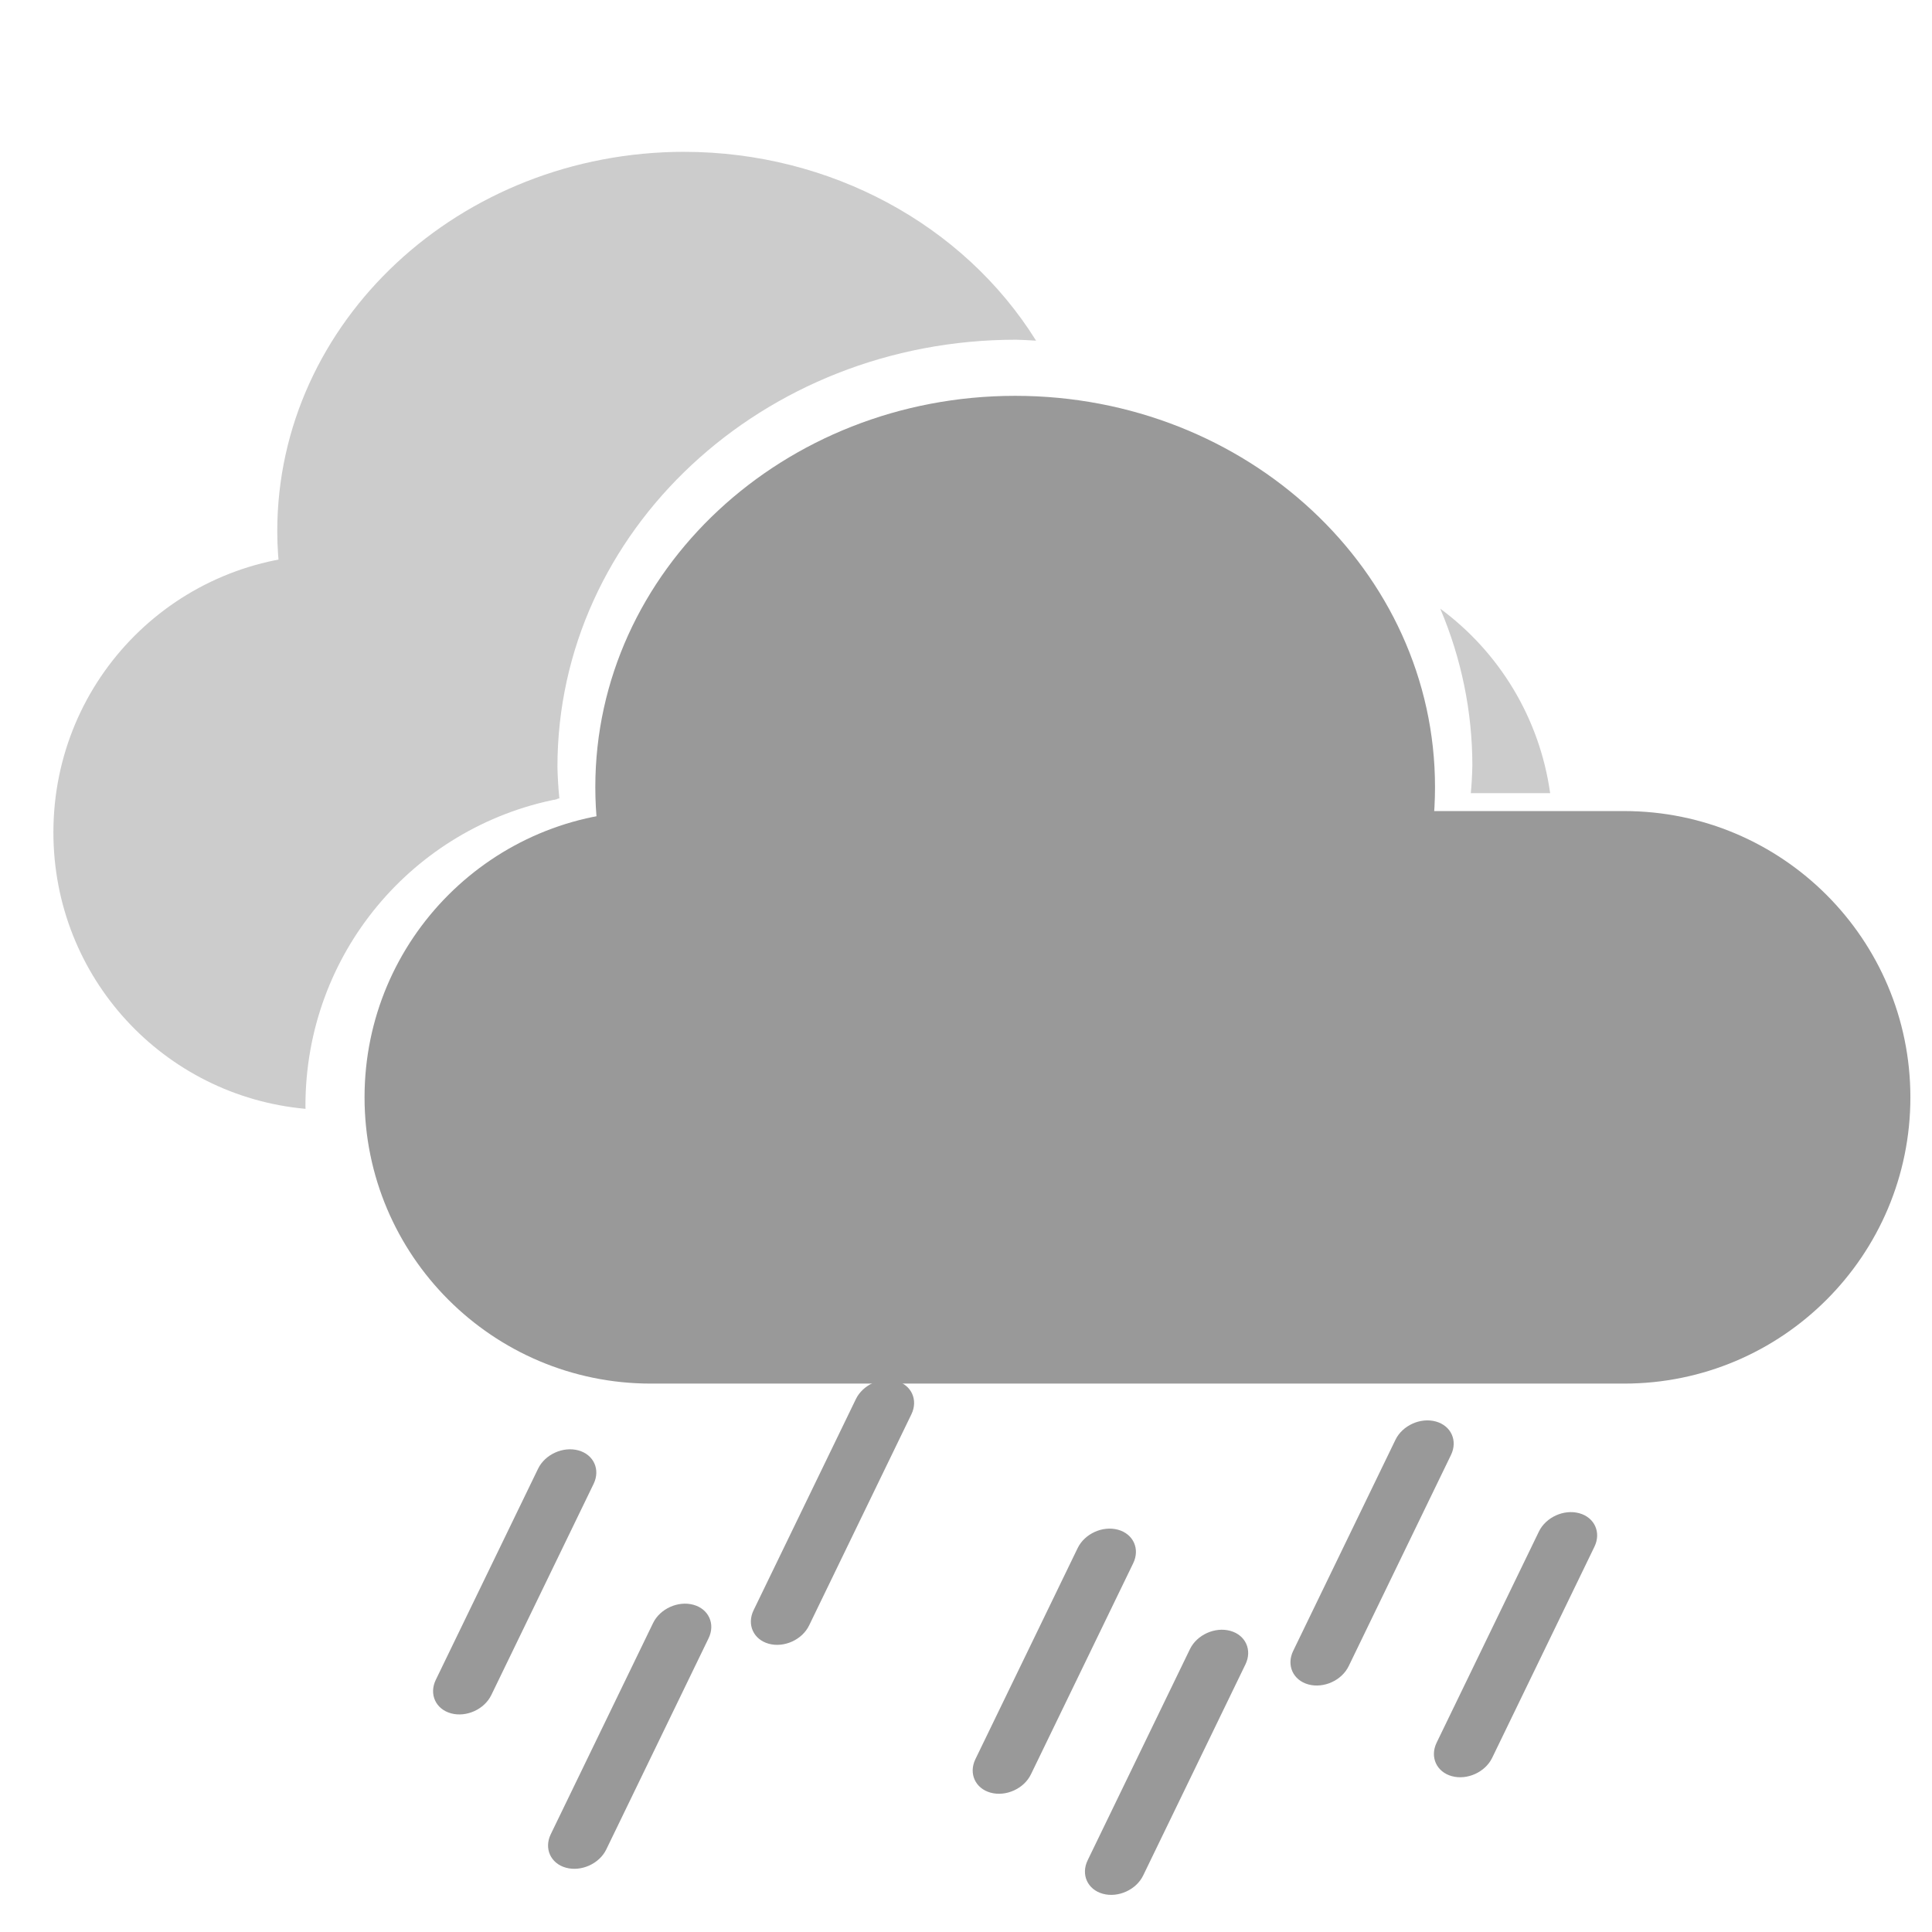
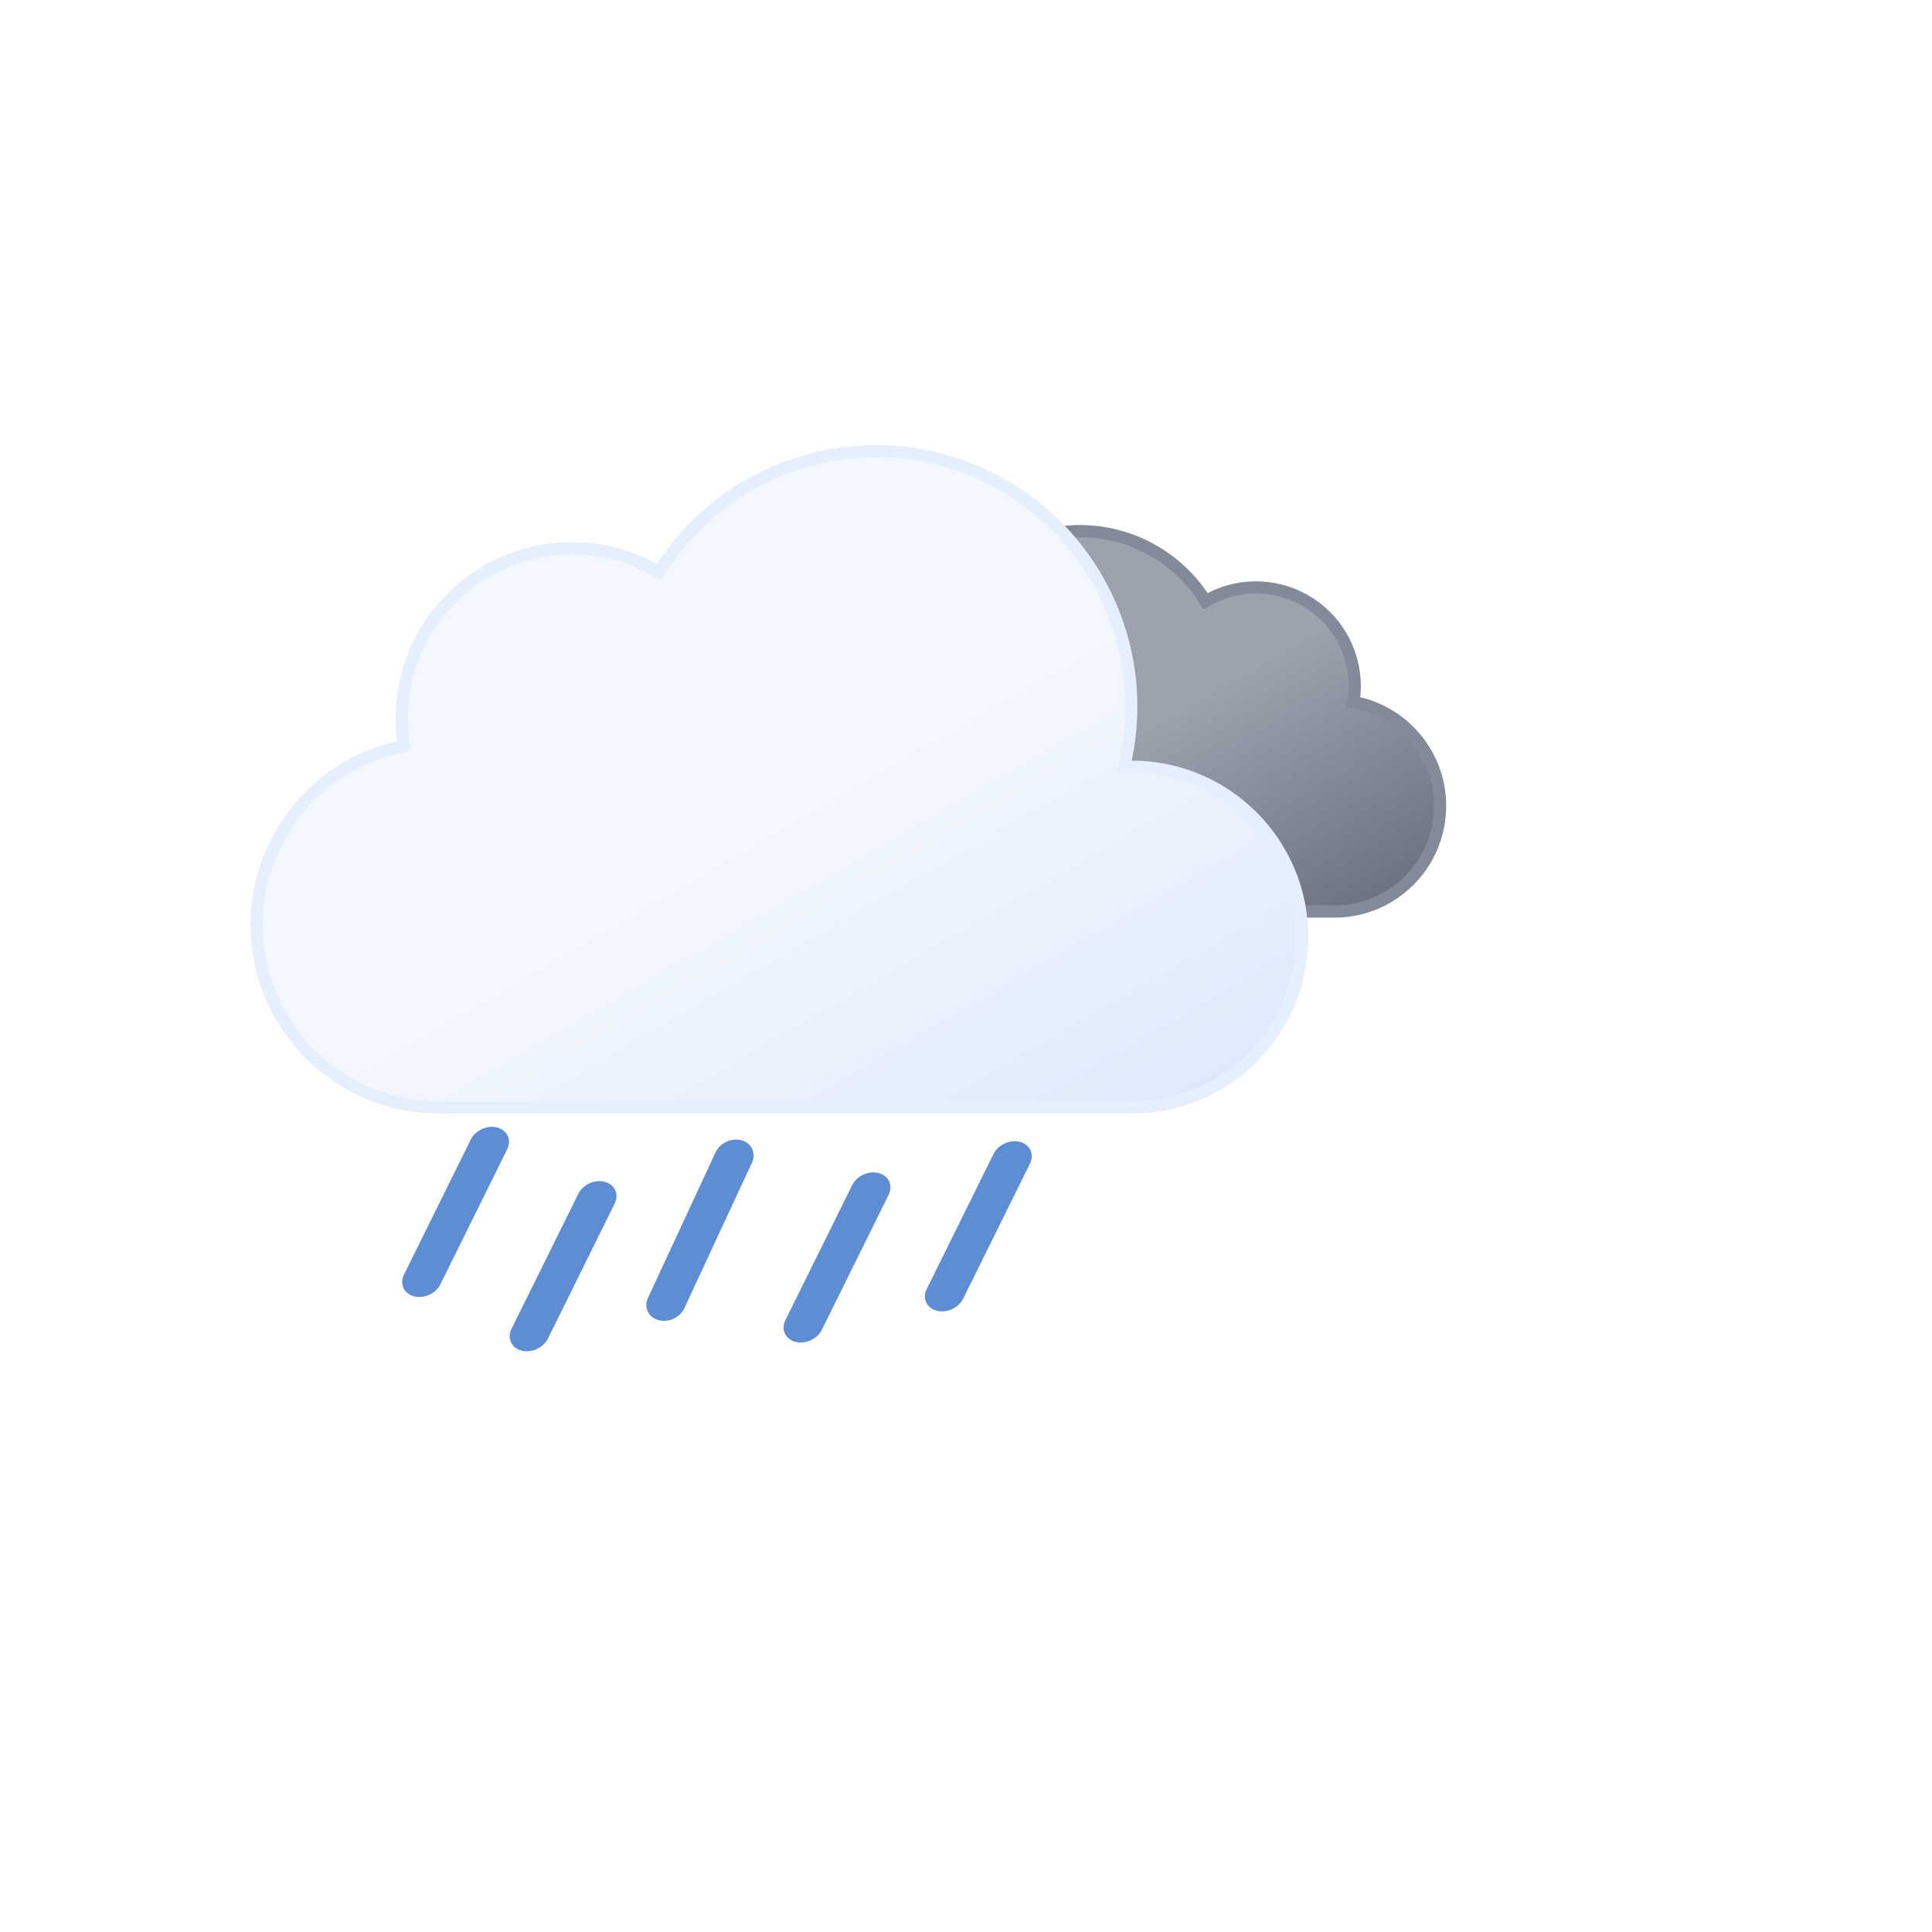
- <svg xmlns="http://www.w3.org/2000/svg" id="svg8" version="1.1" viewBox="0 0 79.375 79.375" height="300" width="300">
-   <defs id="defs2" />
-   <path style="fill:#cccccc;stroke-width:0.177" d="m 13.603,22.787 c -6.321,0 -11.409,5.089 -11.409,11.41 0,5.966 4.534,10.831 10.358,11.359 -3.91e-4,-0.042 -0.003,-0.082 -0.003,-0.124 0,-6.261 4.436,-11.446 10.349,-12.602 a 18.838,17.554 0 0 1 -0.083,-1.382 18.838,17.554 0 0 1 2.468,-8.661 z m 45.57,2.221 a 18.838,17.554 0 0 1 1.318,6.44 18.838,17.554 0 0 1 -0.063,1.139 h 3.259 c -0.436,-3.107 -2.109,-5.805 -4.514,-7.579 z" id="rect12" />
-   <path style="fill:#cccccc;stroke-width:0.177" d="M 28.124,6.237 A 16.734,15.593 0 0 0 11.391,21.83 16.734,15.593 0 0 0 18.486,34.534 c 1.349,-0.843 2.868,-1.44 4.495,-1.734 a 18.838,17.554 0 0 1 -0.079,-1.29 18.838,17.554 0 0 1 18.838,-17.553 18.838,17.554 0 0 1 0.827,0.039 16.734,15.593 0 0 0 -14.444,-7.758 z" id="path14" />
-   <g id="g111" transform="matrix(0.9156645,0,0,0.9156645,110.4142,-190.7518)" style="fill:#999999">
-     <rect ry="12.844" y="244.712" x="-104.227" height="25.688" width="69.359" id="rect12-6-7" style="fill:#999999;stroke-width:0.2" />
-     <ellipse ry="17.554" rx="18.838" cy="243.635" cx="-75.035" id="path14-7-5" style="fill:#999999;stroke-width:0.2" />
-   </g>
-   <g id="g91" transform="translate(-140.1795,34.42829)">
-     <rect transform="matrix(-0.4359864,0.8999532,-0.9645656,-0.2638432,0,0)" ry="1.182" y="-194.137" x="-29.932" height="2.365" width="12.004" id="rect400-3" style="fill:#999999;stroke-width:0.227" />
-     <rect transform="matrix(-0.4359864,0.8999532,-0.9645656,-0.2638432,0,0)" ry="1.182" y="-190.222" x="-19.227" height="2.365" width="12.004" id="rect400-3-6" style="fill:#999999;stroke-width:0.227" />
-     <rect transform="matrix(-0.4359864,0.8999532,-0.9645656,-0.2638432,0,0)" ry="1.182" y="-184.158" x="-22.065" height="2.365" width="12.004" id="rect400-3-0" style="fill:#999999;stroke-width:0.227" />
-     <rect transform="matrix(-0.4359864,0.8999532,-0.9645656,-0.2638432,0,0)" ry="1.182" y="-173.102" x="-25.622" height="2.365" width="12.004" id="rect400-3-0-2" style="fill:#999999;stroke-width:0.227" />
-     <rect transform="matrix(-0.4359864,0.8999532,-0.9645656,-0.2638432,0,0)" ry="1.182" y="-169.555" x="-14.358" height="2.365" width="12.004" id="rect400-3-6-6-0" style="fill:#999999;stroke-width:0.227" />
-     <rect transform="matrix(-0.4359864,0.8999532,-0.9645656,-0.2638432,0,0)" ry="1.182" y="-162.418" x="-19.313" height="2.365" width="12.004" id="rect400-3-0-2-1" style="fill:#999999;stroke-width:0.227" />
-     <rect transform="matrix(-0.4359864,0.8999532,-0.9645656,-0.2638432,0,0)" ry="1.182" y="-201.204" x="-27.816" height="2.365" width="12.004" id="rect400-3-0-2-7" style="fill:#999999;stroke-width:0.227" />
-   </g>
+ <svg xmlns="http://www.w3.org/2000/svg" viewBox="0 0 79.374 79.374" version="1.1" id="svg22" width="300" height="300">
+   <defs id="defs16">
+     <linearGradient id="a" x1="40.76" y1="23" x2="50.83" y2="40.46" gradientUnits="userSpaceOnUse">
+       <stop offset="0" stop-color="#9ca3af" id="stop2" />
+       <stop offset="0.45" stop-color="#9ca3af" id="stop4" />
+       <stop offset="1" stop-color="#6b7280" id="stop6" />
+     </linearGradient>
+     <linearGradient id="b" x1="22.56" y1="21.96" x2="39.2" y2="50.8" gradientUnits="userSpaceOnUse">
+       <stop offset="0" stop-color="#f3f7fe" id="stop9" />
+       <stop offset="0.45" stop-color="#f3f7fe" id="stop11" />
+       <stop offset="1" stop-color="#deeafb" id="stop13" />
+     </linearGradient>
+   </defs>
+   <path d="m 34.23,33.45 a 4.05,4.05 0 0 0 4.05,4 h 16.51 a 4.34,4.34 0 0 0 0.81,-8.61 3.52,3.52 0 0 0 0.06,-0.66 4.06,4.06 0 0 0 -6.13,-3.48 6.08,6.08 0 0 0 -11.25,3.19 6.34,6.34 0 0 0 0.18,1.46 h -0.18 a 4.05,4.05 0 0 0 -4.05,4.1 z" stroke="#848b98" stroke-miterlimit="10" stroke-width="0.5" fill="url(#a)" id="path18" />
+   <path d="m 46.5,31.5 h -0.32 a 10.49,10.49 0 0 0 -19.11,-8 7,7 0 0 0 -10.57,6 7.21,7.21 0 0 0 0.1,1.14 7.5,7.5 0 0 0 1.4,14.86 4.19,4.19 0 0 0 0.5,0 v 0 h 28 a 7,7 0 0 0 0,-14 z" stroke="#e6effc" stroke-miterlimit="10" stroke-width="0.5" fill="url(#b)" id="path20" />
+   <rect style="fill:#5f8dd3;stroke-width:0.152" id="rect400-3-0-2" width="8.142" height="1.554" x="37.147" y="-48.738" ry="0.777" transform="matrix(-0.4212304,0.9069537,-0.961624,-0.2743708,0,0)" />
+   <rect style="fill:#5f8dd3;stroke-width:0.147" id="rect400-3-0-2-1" width="7.735" height="1.548" x="40.241" y="-40.397" ry="0.774" transform="matrix(-0.4433532,0.896347,-0.9659346,-0.2587862,0,0)" />
+   <rect style="fill:#5f8dd3;stroke-width:0.147" id="rect400-3-0-2-1-1" width="7.735" height="1.548" x="41.273" y="-45.443" ry="0.774" transform="matrix(-0.4433532,0.896347,-0.9659346,-0.2587862,0,0)" />
+   <rect style="fill:#5f8dd3;stroke-width:0.147" id="rect400-3-0-2-8" width="7.735" height="1.548" x="35.155" y="-60.297" ry="0.774" transform="matrix(-0.4433532,0.896347,-0.9659346,-0.2587862,0,0)" />
+   <rect style="fill:#5f8dd3;stroke-width:0.147" id="rect400-3-0-2-7" width="7.735" height="1.548" x="37.948" y="-55.568" ry="0.774" transform="matrix(-0.4433532,0.896347,-0.9659346,-0.2587862,0,0)" />
</svg>
